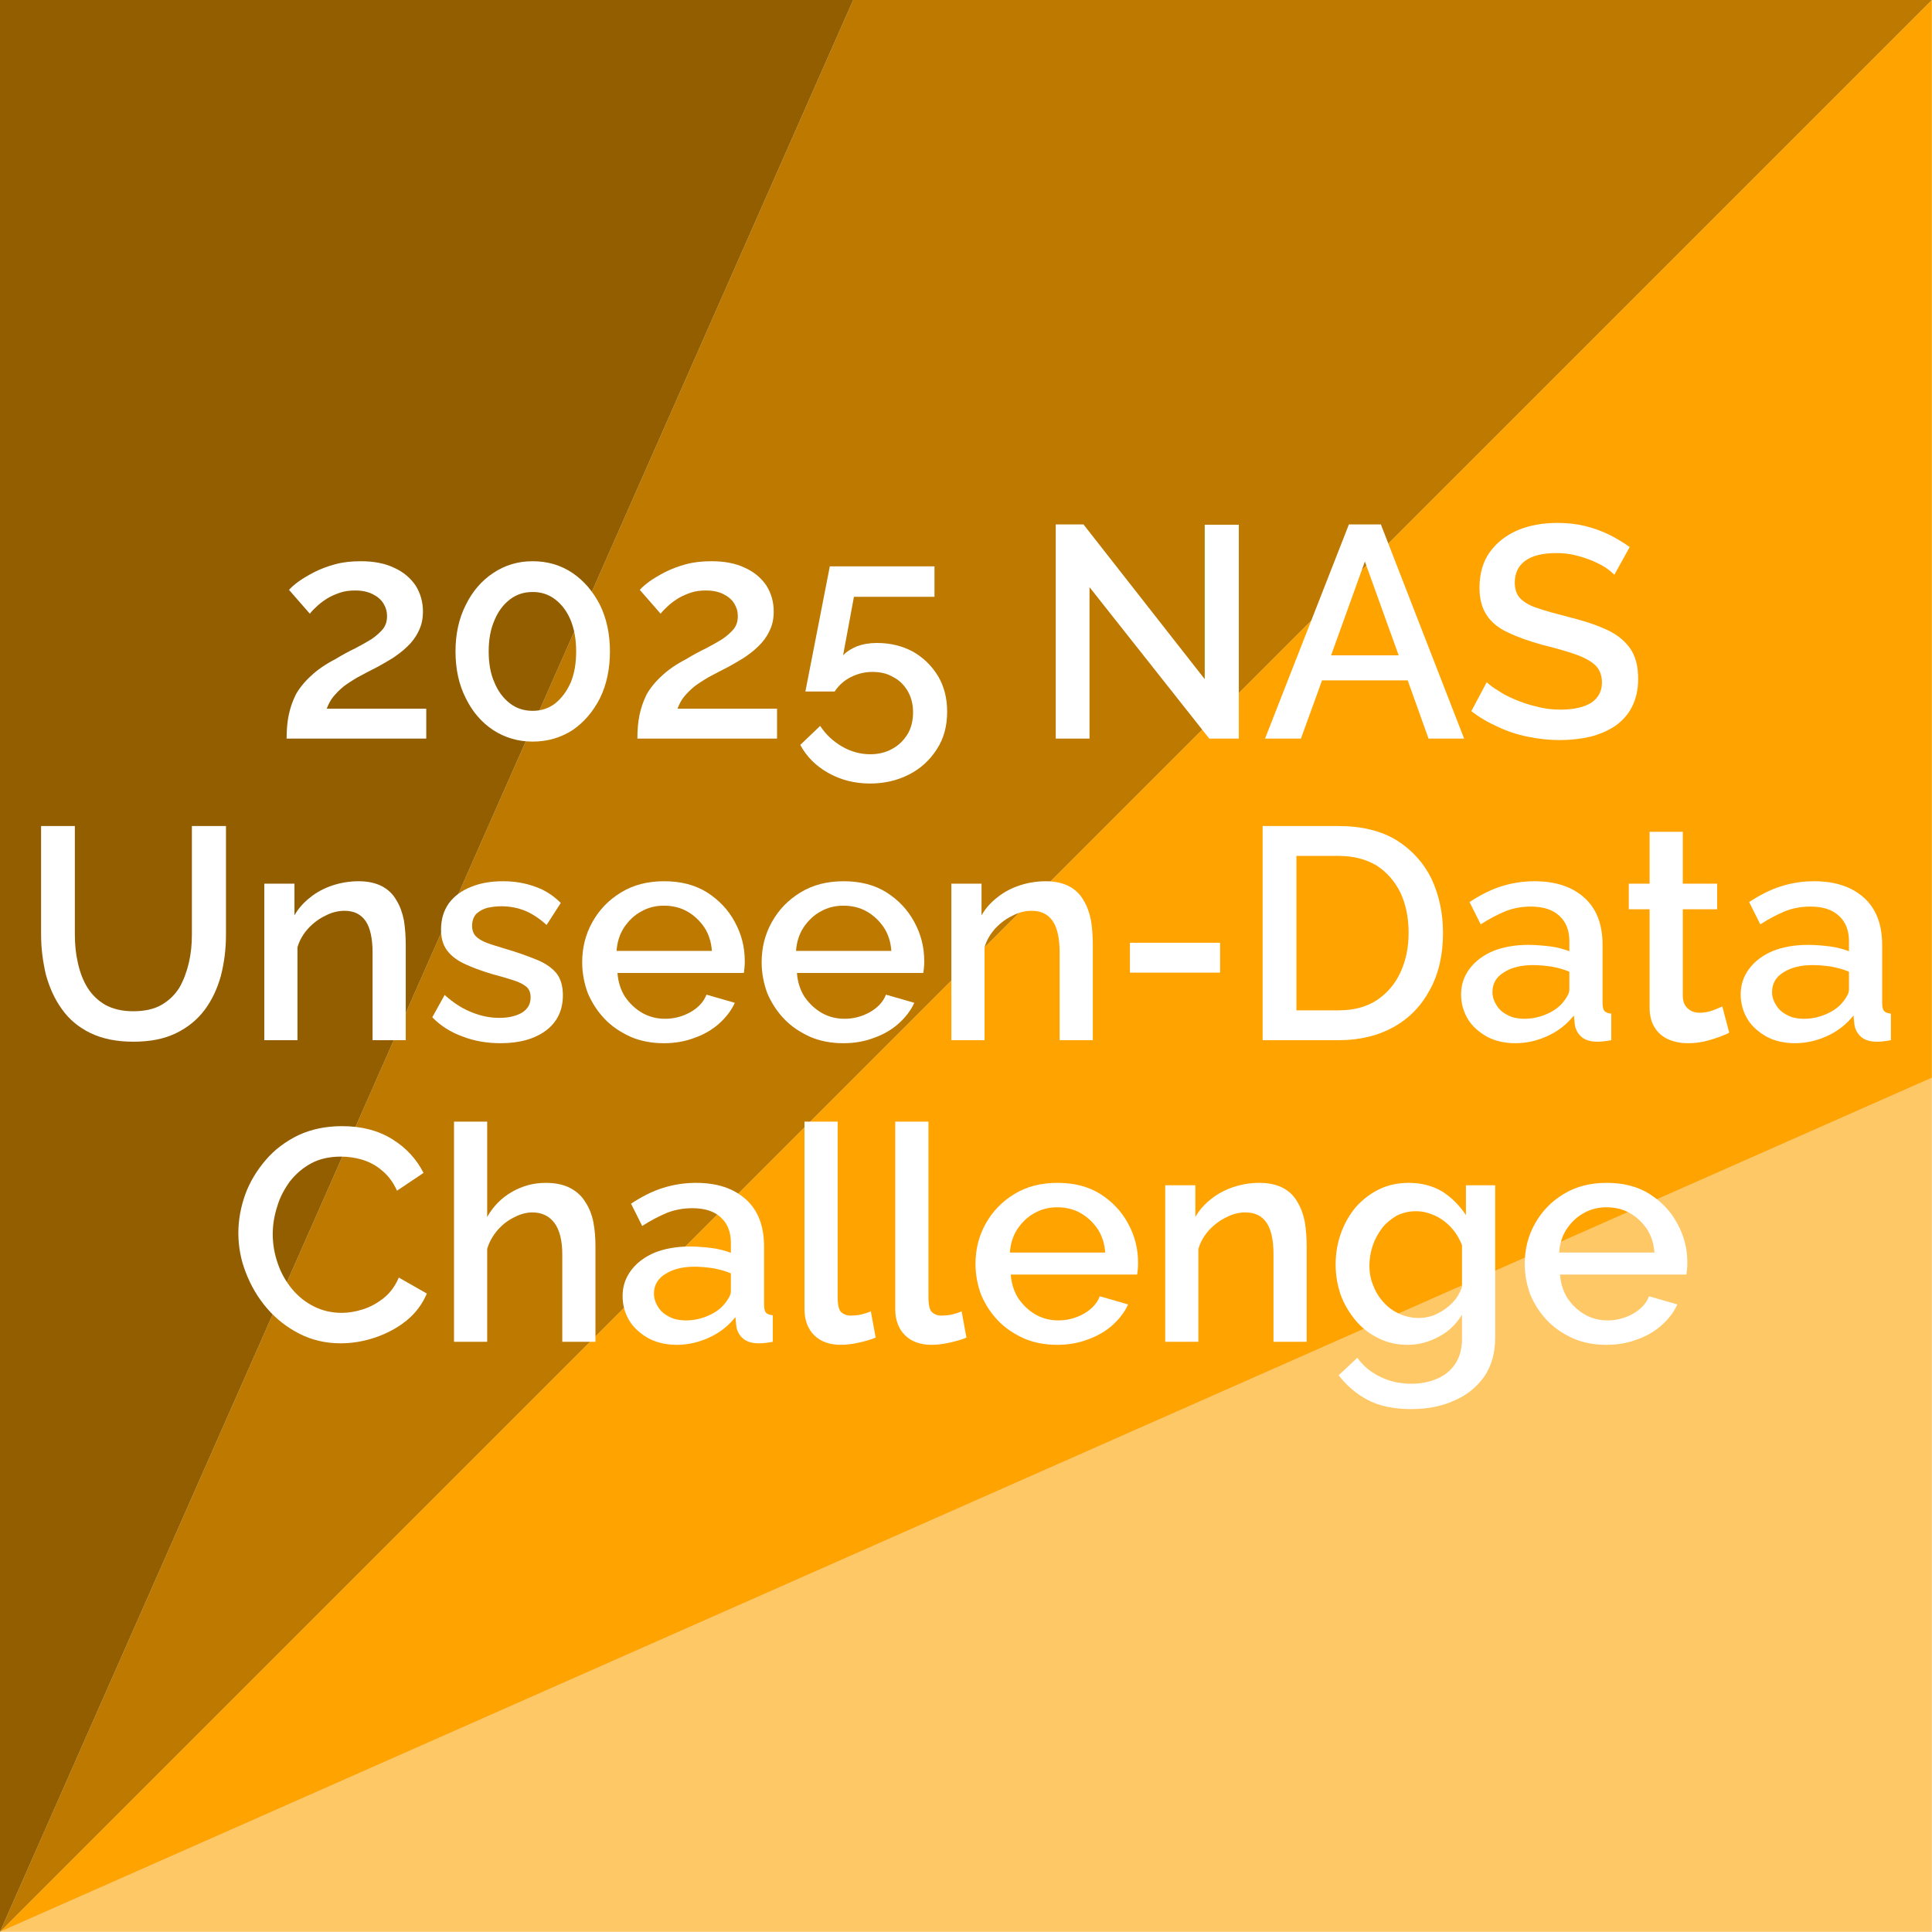
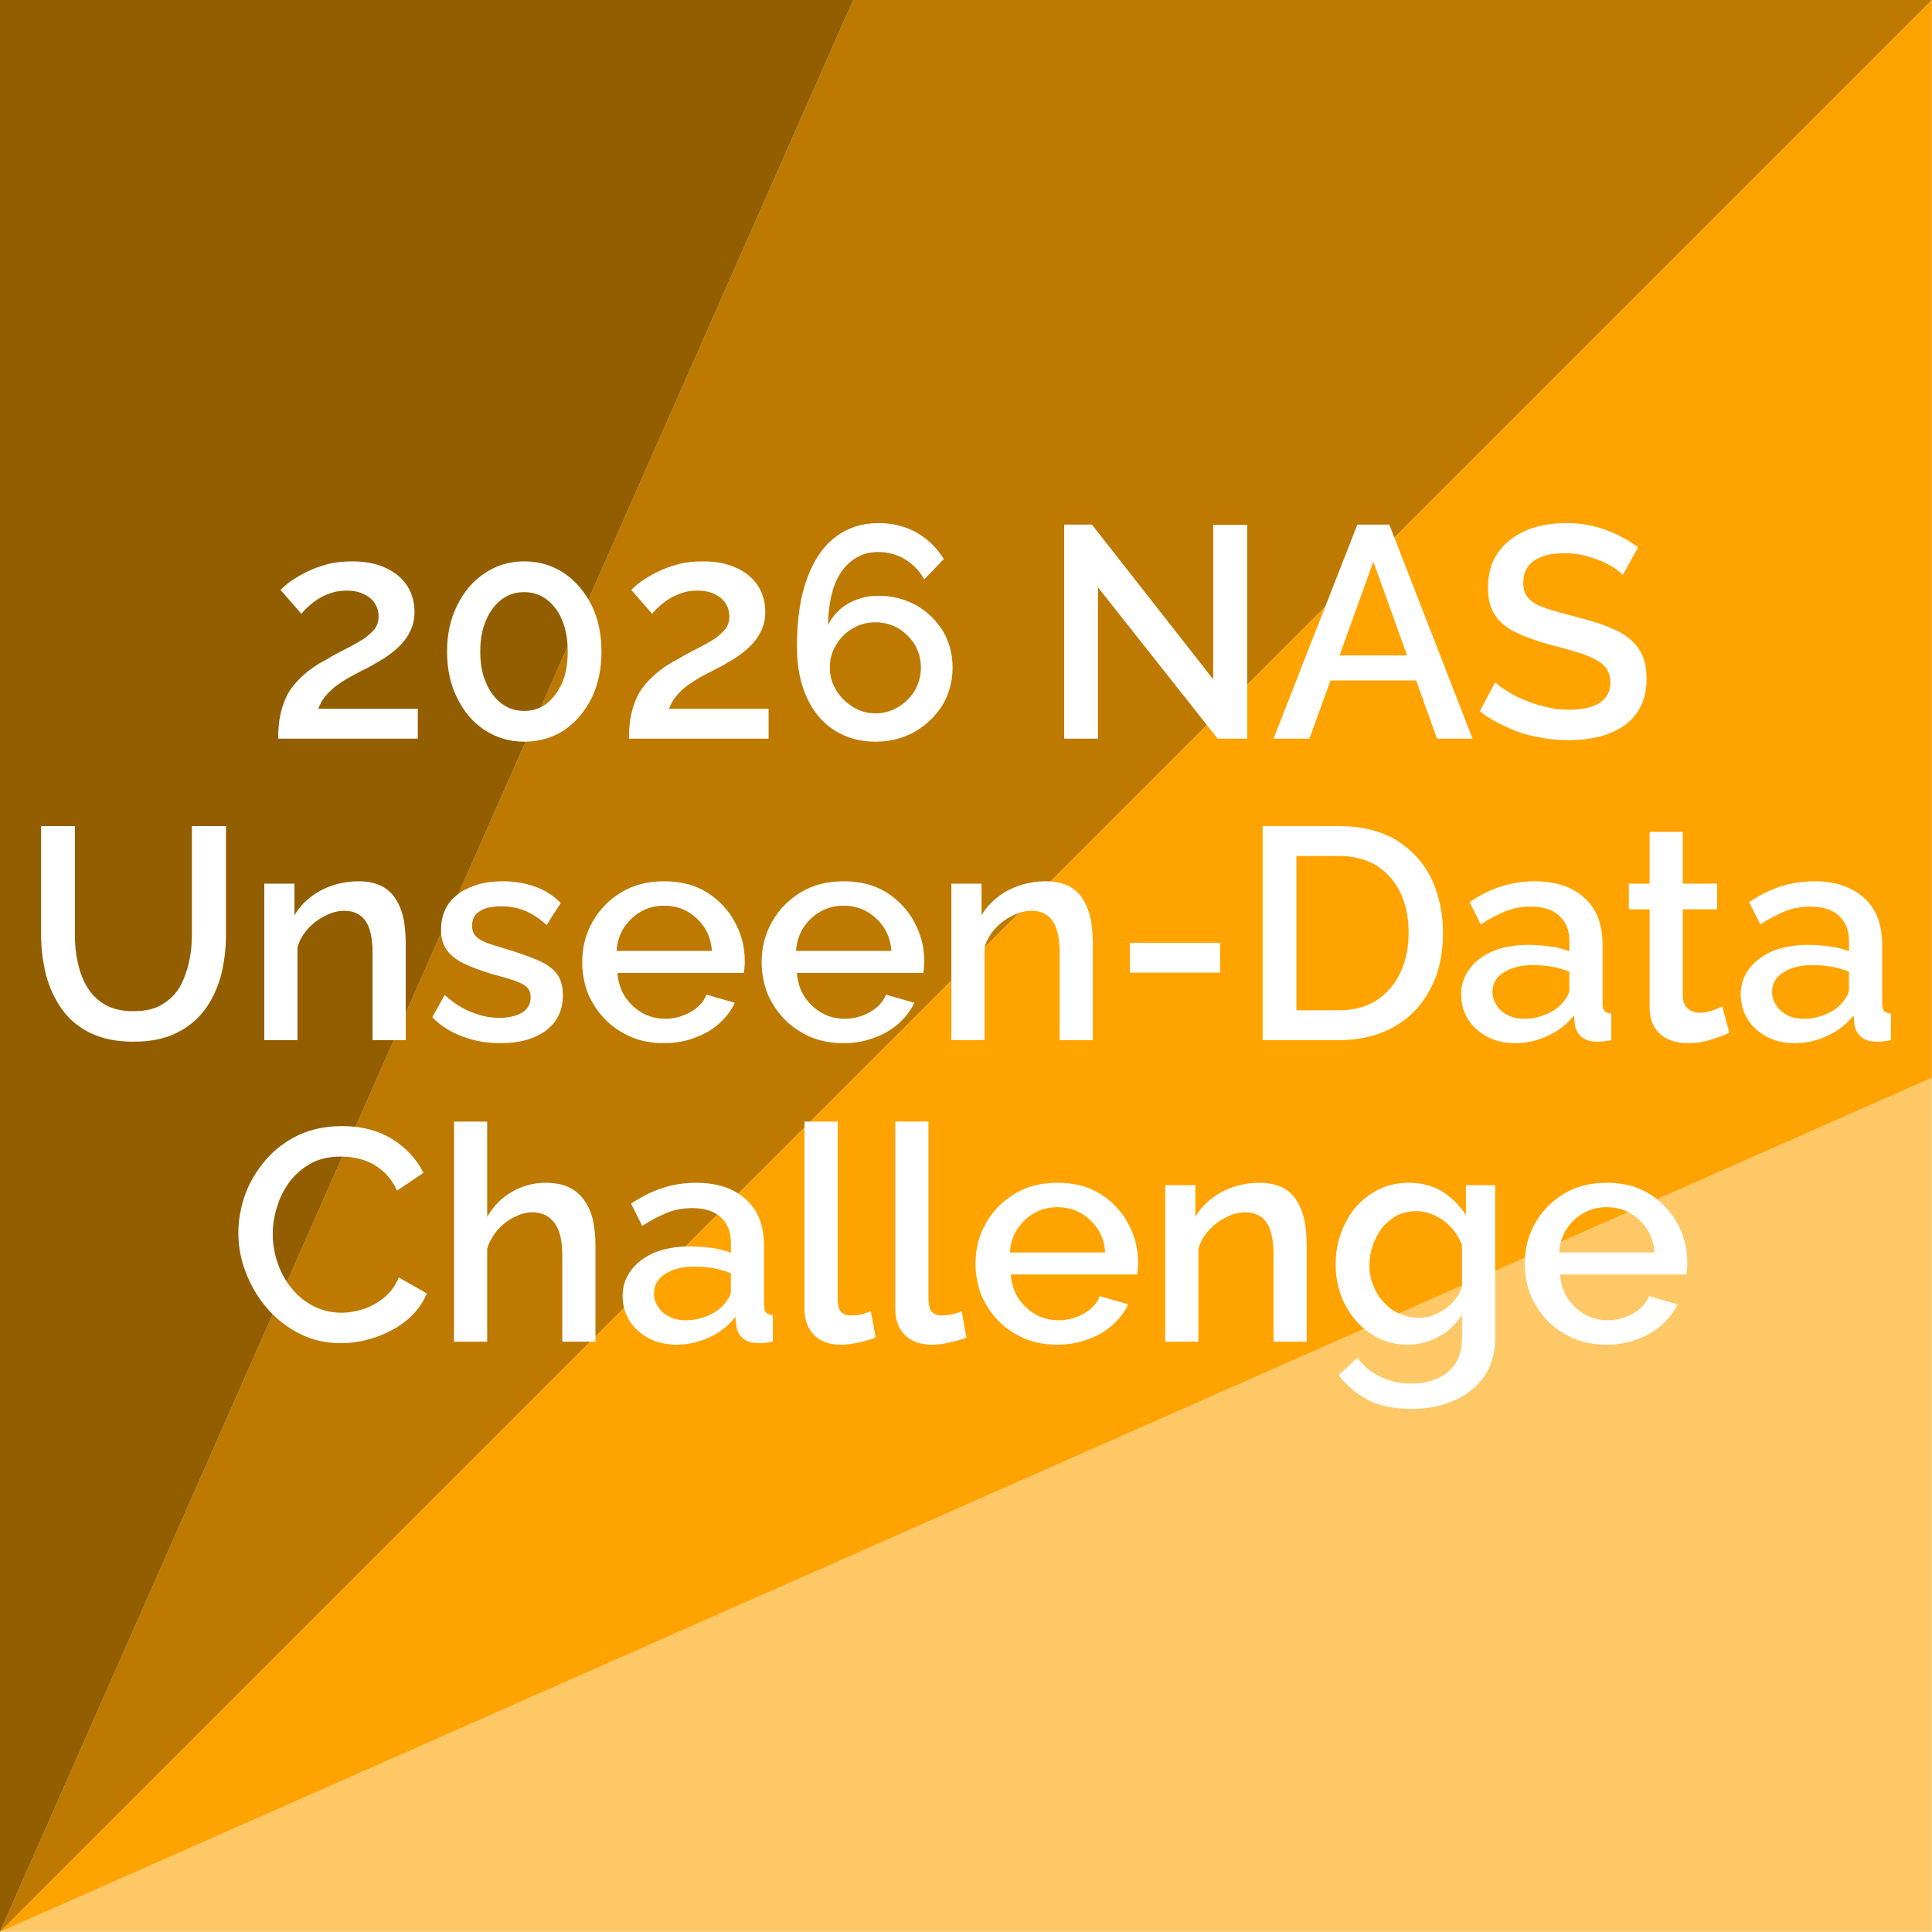
<svg xmlns="http://www.w3.org/2000/svg" width="100%" height="100%" viewBox="0 0 5906 5906" version="1.1" xml:space="preserve" style="fill-rule:evenodd;clip-rule:evenodd;stroke-linejoin:round;stroke-miterlimit:2;">
  <g id="Layer1" transform="matrix(7.86526,0,0,7.85154,-1247.22,-2457.45)">
    <g transform="matrix(37.5367,0,0,28.8789,-442.229,-9966.07)">
      <path d="M36.008,370.467L36.008,381.981L16.006,381.981L36.008,370.467Z" style="fill:rgb(255,200,103);" />
    </g>
    <g transform="matrix(2.08333,0,0,2.08333,125.239,269.365)">
      <path d="M16,381.97L376.401,222.36L376.401,20.94L16,381.97Z" style="fill:rgb(255,163,0);" />
    </g>
    <g transform="matrix(2.08333,0,0,2.08333,125.239,269.365)">
      <path d="M16,381.97L376.401,20.94L175.167,20.94L16,381.97Z" style="fill:rgb(189,121,0);" />
    </g>
    <g transform="matrix(2.08333,0,0,2.08333,125.239,269.365)">
      <path d="M16,381.97L175.167,20.94L16,20.94L16,381.97Z" style="fill:rgb(147,94,0);" />
    </g>
  </g>
-   <g transform="matrix(3.20147,0,0,3.20147,-3156.33,-1938.45)">
-     <g transform="matrix(288,0,0,288,1248.05,1310.72)">
+   <g transform="matrix(3.20148,0,0,3.20025,-781.712,821.307)">
+     <g transform="matrix(288,0,0,288,498.255,448.949)">
      <path d="M0.04,-0C0.04,-0.028 0.042,-0.054 0.047,-0.078C0.052,-0.102 0.06,-0.125 0.071,-0.147C0.083,-0.168 0.1,-0.189 0.121,-0.208C0.141,-0.227 0.168,-0.246 0.201,-0.263C0.224,-0.277 0.246,-0.289 0.267,-0.299C0.288,-0.31 0.306,-0.32 0.322,-0.33C0.338,-0.341 0.35,-0.352 0.36,-0.364C0.369,-0.376 0.373,-0.39 0.373,-0.406C0.373,-0.421 0.369,-0.435 0.361,-0.448C0.353,-0.461 0.341,-0.471 0.325,-0.479C0.309,-0.487 0.29,-0.491 0.267,-0.491C0.249,-0.491 0.233,-0.489 0.218,-0.484C0.203,-0.479 0.189,-0.473 0.177,-0.466C0.164,-0.458 0.153,-0.45 0.143,-0.441C0.133,-0.432 0.124,-0.423 0.117,-0.414L0.048,-0.493C0.055,-0.501 0.065,-0.51 0.08,-0.521C0.094,-0.531 0.111,-0.541 0.132,-0.552C0.152,-0.562 0.175,-0.571 0.201,-0.578C0.227,-0.585 0.255,-0.588 0.286,-0.588C0.329,-0.588 0.366,-0.581 0.397,-0.566C0.428,-0.552 0.451,-0.532 0.468,-0.507C0.484,-0.481 0.492,-0.453 0.492,-0.421C0.492,-0.396 0.487,-0.374 0.477,-0.355C0.468,-0.336 0.455,-0.319 0.44,-0.305C0.425,-0.29 0.408,-0.278 0.392,-0.267C0.375,-0.257 0.359,-0.247 0.344,-0.239C0.318,-0.226 0.296,-0.214 0.277,-0.204C0.258,-0.193 0.241,-0.182 0.228,-0.172C0.215,-0.161 0.204,-0.15 0.195,-0.139C0.186,-0.128 0.179,-0.115 0.173,-0.099L0.503,-0.099L0.503,-0L0.04,-0Z" style="fill:white;fill-rule:nonzero;" />
    </g>
-     <g transform="matrix(288,0,0,288,1406.16,1310.72)">
+     <g transform="matrix(288,0,0,288,656.367,448.949)">
      <path d="M0.563,-0.289C0.563,-0.231 0.552,-0.179 0.53,-0.134C0.507,-0.089 0.477,-0.054 0.439,-0.028C0.4,-0.003 0.356,0.01 0.307,0.01C0.258,0.01 0.215,-0.003 0.176,-0.028C0.137,-0.054 0.107,-0.089 0.085,-0.134C0.062,-0.179 0.051,-0.231 0.051,-0.289C0.051,-0.346 0.062,-0.398 0.085,-0.443C0.107,-0.488 0.137,-0.523 0.176,-0.549C0.215,-0.575 0.258,-0.588 0.307,-0.588C0.356,-0.588 0.4,-0.575 0.439,-0.549C0.477,-0.523 0.507,-0.488 0.53,-0.443C0.552,-0.398 0.563,-0.346 0.563,-0.289ZM0.451,-0.289C0.451,-0.328 0.445,-0.362 0.433,-0.392C0.421,-0.421 0.404,-0.444 0.382,-0.461C0.36,-0.478 0.335,-0.486 0.307,-0.486C0.278,-0.486 0.253,-0.478 0.231,-0.461C0.209,-0.444 0.192,-0.421 0.18,-0.392C0.167,-0.362 0.161,-0.328 0.161,-0.289C0.161,-0.249 0.167,-0.215 0.18,-0.186C0.192,-0.157 0.209,-0.134 0.231,-0.117C0.253,-0.1 0.278,-0.092 0.307,-0.092C0.335,-0.092 0.36,-0.1 0.382,-0.117C0.403,-0.134 0.42,-0.157 0.433,-0.186C0.445,-0.215 0.451,-0.249 0.451,-0.289Z" style="fill:white;fill-rule:nonzero;" />
    </g>
-     <g transform="matrix(288,0,0,288,1582.99,1310.72)">
+     <g transform="matrix(288,0,0,288,833.199,448.949)">
      <path d="M0.04,-0C0.04,-0.028 0.042,-0.054 0.047,-0.078C0.052,-0.102 0.06,-0.125 0.071,-0.147C0.083,-0.168 0.1,-0.189 0.121,-0.208C0.141,-0.227 0.168,-0.246 0.201,-0.263C0.224,-0.277 0.246,-0.289 0.267,-0.299C0.288,-0.31 0.306,-0.32 0.322,-0.33C0.338,-0.341 0.35,-0.352 0.36,-0.364C0.369,-0.376 0.373,-0.39 0.373,-0.406C0.373,-0.421 0.369,-0.435 0.361,-0.448C0.353,-0.461 0.341,-0.471 0.325,-0.479C0.309,-0.487 0.29,-0.491 0.267,-0.491C0.249,-0.491 0.233,-0.489 0.218,-0.484C0.203,-0.479 0.189,-0.473 0.177,-0.466C0.164,-0.458 0.153,-0.45 0.143,-0.441C0.133,-0.432 0.124,-0.423 0.117,-0.414L0.048,-0.493C0.055,-0.501 0.065,-0.51 0.08,-0.521C0.094,-0.531 0.111,-0.541 0.132,-0.552C0.152,-0.562 0.175,-0.571 0.201,-0.578C0.227,-0.585 0.255,-0.588 0.286,-0.588C0.329,-0.588 0.366,-0.581 0.397,-0.566C0.428,-0.552 0.451,-0.532 0.468,-0.507C0.484,-0.481 0.492,-0.453 0.492,-0.421C0.492,-0.396 0.487,-0.374 0.477,-0.355C0.468,-0.336 0.455,-0.319 0.44,-0.305C0.425,-0.29 0.408,-0.278 0.392,-0.267C0.375,-0.257 0.359,-0.247 0.344,-0.239C0.318,-0.226 0.296,-0.214 0.277,-0.204C0.258,-0.193 0.241,-0.182 0.228,-0.172C0.215,-0.161 0.204,-0.15 0.195,-0.139C0.186,-0.128 0.179,-0.115 0.173,-0.099L0.503,-0.099L0.503,-0L0.04,-0Z" style="fill:white;fill-rule:nonzero;" />
    </g>
-     <g transform="matrix(288,0,0,288,1741.1,1310.72)">
-       <path d="M0.262,0.149C0.211,0.149 0.165,0.137 0.124,0.114C0.083,0.091 0.052,0.06 0.031,0.021L0.097,-0.042C0.116,-0.013 0.14,0.009 0.169,0.026C0.198,0.043 0.23,0.052 0.263,0.052C0.29,0.052 0.315,0.046 0.336,0.034C0.357,0.023 0.374,0.006 0.387,-0.015C0.399,-0.035 0.405,-0.06 0.405,-0.087C0.405,-0.114 0.399,-0.137 0.387,-0.158C0.375,-0.178 0.359,-0.194 0.339,-0.204C0.319,-0.216 0.296,-0.221 0.27,-0.221C0.245,-0.221 0.221,-0.215 0.199,-0.204C0.177,-0.193 0.159,-0.177 0.145,-0.156L0.048,-0.156L0.129,-0.571L0.476,-0.571L0.476,-0.47L0.209,-0.47L0.173,-0.276C0.184,-0.288 0.2,-0.298 0.219,-0.306C0.238,-0.313 0.26,-0.317 0.285,-0.317C0.33,-0.317 0.37,-0.307 0.405,-0.288C0.44,-0.268 0.467,-0.241 0.488,-0.207C0.508,-0.173 0.518,-0.134 0.518,-0.089C0.518,-0.042 0.507,-0 0.484,0.035C0.461,0.071 0.431,0.099 0.392,0.119C0.353,0.139 0.31,0.149 0.262,0.149Z" style="fill:white;fill-rule:nonzero;" />
+     <g transform="matrix(288,0,0,288,991.311,448.949)">
+       <path d="M0.564,-0.236C0.564,-0.281 0.553,-0.321 0.532,-0.357C0.51,-0.392 0.481,-0.421 0.444,-0.442C0.406,-0.463 0.365,-0.474 0.318,-0.474C0.293,-0.474 0.27,-0.47 0.248,-0.462C0.226,-0.454 0.207,-0.443 0.191,-0.429C0.174,-0.414 0.161,-0.397 0.151,-0.377C0.152,-0.428 0.159,-0.472 0.172,-0.508C0.186,-0.544 0.205,-0.572 0.231,-0.591C0.256,-0.61 0.284,-0.619 0.317,-0.619C0.35,-0.619 0.38,-0.611 0.406,-0.595C0.434,-0.578 0.455,-0.556 0.47,-0.528L0.535,-0.596C0.512,-0.633 0.481,-0.663 0.444,-0.684C0.406,-0.705 0.364,-0.715 0.319,-0.715C0.264,-0.715 0.217,-0.7 0.176,-0.669C0.135,-0.638 0.104,-0.593 0.082,-0.532C0.059,-0.471 0.048,-0.396 0.048,-0.305C0.048,-0.24 0.059,-0.183 0.081,-0.136C0.102,-0.089 0.133,-0.053 0.172,-0.028C0.211,-0.003 0.256,0.01 0.308,0.01C0.356,0.01 0.4,-0.001 0.439,-0.023C0.477,-0.045 0.508,-0.075 0.531,-0.112C0.553,-0.149 0.564,-0.191 0.564,-0.236ZM0.308,-0.084C0.281,-0.084 0.257,-0.091 0.234,-0.105C0.211,-0.119 0.192,-0.138 0.178,-0.161C0.164,-0.184 0.157,-0.209 0.157,-0.236C0.157,-0.263 0.164,-0.288 0.178,-0.311C0.191,-0.334 0.21,-0.352 0.233,-0.366C0.256,-0.379 0.281,-0.386 0.308,-0.386C0.336,-0.386 0.361,-0.379 0.384,-0.366C0.407,-0.352 0.425,-0.334 0.439,-0.311C0.452,-0.288 0.459,-0.263 0.459,-0.236C0.459,-0.209 0.452,-0.183 0.439,-0.16C0.425,-0.137 0.406,-0.118 0.384,-0.105C0.361,-0.091 0.335,-0.084 0.308,-0.084Z" style="fill:white;fill-rule:nonzero;" />
    </g>
-     <g transform="matrix(288,0,0,288,1970.93,1310.72)">
+     <g transform="matrix(288,0,0,288,1237.26,448.949)">
      <path d="M0.192,-0.502L0.192,-0L0.08,-0L0.08,-0.71L0.172,-0.71L0.574,-0.197L0.574,-0.709L0.687,-0.709L0.687,-0L0.589,-0L0.192,-0.502Z" style="fill:white;fill-rule:nonzero;" />
    </g>
-     <g transform="matrix(288,0,0,288,2191.82,1310.72)">
+     <g transform="matrix(288,0,0,288,1458.16,448.949)">
      <path d="M0.285,-0.71L0.391,-0.71L0.667,-0L0.549,-0L0.48,-0.193L0.196,-0.193L0.126,-0L0.007,-0L0.285,-0.71ZM0.45,-0.276L0.338,-0.587L0.226,-0.276L0.45,-0.276Z" style="fill:white;fill-rule:nonzero;" />
    </g>
-     <g transform="matrix(288,0,0,288,2383.34,1310.72)">
+     <g transform="matrix(288,0,0,288,1649.68,448.949)">
      <path d="M0.5,-0.543C0.493,-0.55 0.484,-0.558 0.471,-0.567C0.458,-0.575 0.443,-0.583 0.426,-0.59C0.409,-0.597 0.39,-0.603 0.37,-0.608C0.35,-0.613 0.329,-0.615 0.308,-0.615C0.261,-0.615 0.227,-0.606 0.204,-0.589C0.181,-0.572 0.17,-0.548 0.17,-0.517C0.17,-0.495 0.176,-0.477 0.189,-0.464C0.202,-0.451 0.221,-0.44 0.247,-0.432C0.273,-0.423 0.306,-0.414 0.345,-0.404C0.393,-0.392 0.435,-0.379 0.47,-0.363C0.505,-0.348 0.532,-0.327 0.551,-0.301C0.57,-0.275 0.579,-0.241 0.579,-0.198C0.579,-0.162 0.572,-0.132 0.559,-0.106C0.546,-0.08 0.527,-0.059 0.503,-0.042C0.479,-0.026 0.451,-0.014 0.42,-0.006C0.389,0.001 0.355,0.005 0.319,0.005C0.284,0.005 0.249,0.001 0.214,-0.006C0.179,-0.013 0.145,-0.024 0.114,-0.039C0.082,-0.053 0.053,-0.07 0.026,-0.091L0.077,-0.187C0.086,-0.178 0.098,-0.169 0.115,-0.159C0.131,-0.148 0.15,-0.138 0.172,-0.129C0.193,-0.12 0.217,-0.112 0.243,-0.106C0.268,-0.099 0.294,-0.096 0.321,-0.096C0.366,-0.096 0.4,-0.104 0.424,-0.119C0.447,-0.135 0.459,-0.157 0.459,-0.186C0.459,-0.21 0.451,-0.23 0.436,-0.244C0.421,-0.258 0.398,-0.27 0.369,-0.28C0.34,-0.29 0.305,-0.3 0.264,-0.31C0.217,-0.323 0.178,-0.337 0.147,-0.352C0.116,-0.366 0.092,-0.386 0.077,-0.409C0.061,-0.433 0.053,-0.463 0.053,-0.5C0.053,-0.546 0.064,-0.586 0.087,-0.618C0.11,-0.65 0.141,-0.674 0.18,-0.691C0.219,-0.707 0.262,-0.715 0.311,-0.715C0.343,-0.715 0.373,-0.712 0.402,-0.705C0.431,-0.698 0.458,-0.688 0.483,-0.676C0.507,-0.664 0.53,-0.65 0.551,-0.635L0.5,-0.543Z" style="fill:white;fill-rule:nonzero;" />
    </g>
-     <g transform="matrix(288,0,0,288,1004.97,1598.72)">
+     <g transform="matrix(288,0,0,288,263.247,736.949)">
      <path d="M0.376,0.005C0.319,0.005 0.272,-0.005 0.233,-0.024C0.194,-0.043 0.162,-0.07 0.139,-0.103C0.115,-0.136 0.098,-0.174 0.086,-0.217C0.076,-0.26 0.07,-0.304 0.07,-0.35L0.07,-0.71L0.182,-0.71L0.182,-0.35C0.182,-0.317 0.185,-0.286 0.192,-0.256C0.199,-0.225 0.209,-0.198 0.224,-0.174C0.239,-0.15 0.259,-0.131 0.283,-0.117C0.309,-0.103 0.339,-0.096 0.376,-0.096C0.413,-0.096 0.445,-0.103 0.469,-0.117C0.495,-0.132 0.514,-0.151 0.529,-0.175C0.543,-0.2 0.553,-0.227 0.56,-0.257C0.567,-0.287 0.57,-0.318 0.57,-0.35L0.57,-0.71L0.683,-0.71L0.683,-0.35C0.683,-0.301 0.677,-0.256 0.666,-0.213C0.654,-0.17 0.636,-0.132 0.612,-0.1C0.587,-0.067 0.556,-0.042 0.517,-0.023C0.478,-0.004 0.431,0.005 0.376,0.005Z" style="fill:white;fill-rule:nonzero;" />
    </g>
-     <g transform="matrix(288,0,0,288,1219.25,1598.72)">
+     <g transform="matrix(288,0,0,288,477.519,736.949)">
      <path d="M0.535,-0L0.425,-0L0.425,-0.29C0.425,-0.338 0.417,-0.373 0.402,-0.395C0.386,-0.418 0.363,-0.429 0.332,-0.429C0.311,-0.429 0.29,-0.424 0.269,-0.413C0.248,-0.403 0.229,-0.389 0.212,-0.371C0.195,-0.352 0.183,-0.332 0.176,-0.308L0.176,-0L0.066,-0L0.066,-0.519L0.166,-0.519L0.166,-0.414C0.179,-0.437 0.197,-0.457 0.219,-0.474C0.24,-0.491 0.265,-0.504 0.292,-0.513C0.319,-0.522 0.348,-0.527 0.379,-0.527C0.41,-0.527 0.436,-0.521 0.457,-0.51C0.477,-0.499 0.493,-0.484 0.504,-0.464C0.516,-0.445 0.524,-0.422 0.529,-0.397C0.533,-0.371 0.535,-0.344 0.535,-0.316L0.535,-0Z" style="fill:white;fill-rule:nonzero;" />
    </g>
-     <g transform="matrix(288,0,0,288,1391.18,1598.72)">
+     <g transform="matrix(288,0,0,288,649.455,736.949)">
      <path d="M0.252,0.01C0.208,0.01 0.166,0.003 0.127,-0.012C0.088,-0.026 0.054,-0.047 0.026,-0.076L0.067,-0.15C0.097,-0.123 0.127,-0.104 0.158,-0.092C0.188,-0.08 0.218,-0.074 0.248,-0.074C0.279,-0.074 0.304,-0.08 0.323,-0.091C0.342,-0.103 0.352,-0.119 0.352,-0.142C0.352,-0.158 0.347,-0.17 0.337,-0.178C0.327,-0.186 0.313,-0.193 0.294,-0.199C0.275,-0.205 0.252,-0.212 0.225,-0.219C0.188,-0.23 0.156,-0.242 0.131,-0.254C0.106,-0.266 0.087,-0.281 0.074,-0.299C0.061,-0.317 0.055,-0.34 0.055,-0.367C0.055,-0.401 0.064,-0.43 0.081,-0.454C0.098,-0.477 0.123,-0.496 0.154,-0.508C0.185,-0.521 0.22,-0.527 0.261,-0.527C0.299,-0.527 0.334,-0.521 0.367,-0.509C0.399,-0.498 0.427,-0.48 0.452,-0.455L0.405,-0.382C0.382,-0.403 0.358,-0.419 0.334,-0.429C0.309,-0.439 0.283,-0.444 0.255,-0.444C0.239,-0.444 0.224,-0.442 0.209,-0.439C0.194,-0.435 0.182,-0.428 0.172,-0.419C0.163,-0.409 0.158,-0.396 0.158,-0.379C0.158,-0.365 0.162,-0.354 0.17,-0.345C0.178,-0.337 0.19,-0.329 0.206,-0.323C0.222,-0.317 0.242,-0.311 0.265,-0.304C0.306,-0.292 0.34,-0.28 0.369,-0.268C0.398,-0.257 0.42,-0.242 0.436,-0.224C0.451,-0.206 0.459,-0.181 0.459,-0.149C0.459,-0.099 0.44,-0.06 0.403,-0.032C0.365,-0.004 0.315,0.01 0.252,0.01Z" style="fill:white;fill-rule:nonzero;" />
    </g>
-     <g transform="matrix(288,0,0,288,1532.59,1598.72)">
+     <g transform="matrix(288,0,0,288,790.863,736.949)">
      <path d="M0.303,0.01C0.262,0.01 0.226,0.003 0.193,-0.011C0.16,-0.026 0.131,-0.045 0.107,-0.07C0.083,-0.095 0.065,-0.123 0.051,-0.155C0.039,-0.187 0.032,-0.222 0.032,-0.258C0.032,-0.307 0.043,-0.351 0.066,-0.392C0.089,-0.433 0.12,-0.465 0.161,-0.49C0.202,-0.515 0.249,-0.527 0.304,-0.527C0.359,-0.527 0.406,-0.515 0.446,-0.49C0.485,-0.465 0.516,-0.433 0.538,-0.392C0.56,-0.352 0.571,-0.309 0.571,-0.263C0.571,-0.255 0.571,-0.247 0.57,-0.24C0.569,-0.233 0.569,-0.228 0.568,-0.223L0.149,-0.223C0.151,-0.193 0.16,-0.166 0.174,-0.144C0.19,-0.121 0.209,-0.103 0.232,-0.09C0.255,-0.077 0.28,-0.071 0.307,-0.071C0.336,-0.071 0.364,-0.078 0.391,-0.093C0.417,-0.108 0.435,-0.127 0.444,-0.151L0.538,-0.124C0.527,-0.099 0.509,-0.076 0.487,-0.056C0.464,-0.035 0.436,-0.019 0.405,-0.008C0.374,0.004 0.34,0.01 0.303,0.01ZM0.146,-0.296L0.462,-0.296C0.46,-0.325 0.452,-0.351 0.437,-0.374C0.422,-0.396 0.403,-0.414 0.38,-0.427C0.357,-0.44 0.331,-0.446 0.303,-0.446C0.276,-0.446 0.251,-0.44 0.228,-0.427C0.204,-0.414 0.186,-0.396 0.171,-0.374C0.156,-0.351 0.148,-0.325 0.146,-0.296Z" style="fill:white;fill-rule:nonzero;" />
    </g>
-     <g transform="matrix(288,0,0,288,1703.95,1598.72)">
+     <g transform="matrix(288,0,0,288,962.223,736.949)">
      <path d="M0.303,0.01C0.262,0.01 0.226,0.003 0.193,-0.011C0.16,-0.026 0.131,-0.045 0.107,-0.07C0.083,-0.095 0.065,-0.123 0.051,-0.155C0.039,-0.187 0.032,-0.222 0.032,-0.258C0.032,-0.307 0.043,-0.351 0.066,-0.392C0.089,-0.433 0.12,-0.465 0.161,-0.49C0.202,-0.515 0.249,-0.527 0.304,-0.527C0.359,-0.527 0.406,-0.515 0.446,-0.49C0.485,-0.465 0.516,-0.433 0.538,-0.392C0.56,-0.352 0.571,-0.309 0.571,-0.263C0.571,-0.255 0.571,-0.247 0.57,-0.24C0.569,-0.233 0.569,-0.228 0.568,-0.223L0.149,-0.223C0.151,-0.193 0.16,-0.166 0.174,-0.144C0.19,-0.121 0.209,-0.103 0.232,-0.09C0.255,-0.077 0.28,-0.071 0.307,-0.071C0.336,-0.071 0.364,-0.078 0.391,-0.093C0.417,-0.108 0.435,-0.127 0.444,-0.151L0.538,-0.124C0.527,-0.099 0.509,-0.076 0.487,-0.056C0.464,-0.035 0.436,-0.019 0.405,-0.008C0.374,0.004 0.34,0.01 0.303,0.01ZM0.146,-0.296L0.462,-0.296C0.46,-0.325 0.452,-0.351 0.437,-0.374C0.422,-0.396 0.403,-0.414 0.38,-0.427C0.357,-0.44 0.331,-0.446 0.303,-0.446C0.276,-0.446 0.251,-0.44 0.228,-0.427C0.204,-0.414 0.186,-0.396 0.171,-0.374C0.156,-0.351 0.148,-0.325 0.146,-0.296Z" style="fill:white;fill-rule:nonzero;" />
    </g>
-     <g transform="matrix(288,0,0,288,1875.31,1598.72)">
+     <g transform="matrix(288,0,0,288,1133.58,736.949)">
      <path d="M0.535,-0L0.425,-0L0.425,-0.29C0.425,-0.338 0.417,-0.373 0.402,-0.395C0.386,-0.418 0.363,-0.429 0.332,-0.429C0.311,-0.429 0.29,-0.424 0.269,-0.413C0.248,-0.403 0.229,-0.389 0.212,-0.371C0.195,-0.352 0.183,-0.332 0.176,-0.308L0.176,-0L0.066,-0L0.066,-0.519L0.166,-0.519L0.166,-0.414C0.179,-0.437 0.197,-0.457 0.219,-0.474C0.24,-0.491 0.265,-0.504 0.292,-0.513C0.319,-0.522 0.348,-0.527 0.379,-0.527C0.41,-0.527 0.436,-0.521 0.457,-0.51C0.477,-0.499 0.493,-0.484 0.504,-0.464C0.516,-0.445 0.524,-0.422 0.529,-0.397C0.533,-0.371 0.535,-0.344 0.535,-0.316L0.535,-0Z" style="fill:white;fill-rule:nonzero;" />
    </g>
-     <g transform="matrix(288,0,0,288,2047.25,1598.72)">
-       <rect x="0.061" y="-0.323" width="0.299" height="0.099" style="fill:white;" />
+     <g transform="matrix(288,0,0,288,1305.52,736.949)">
+       <rect x="0.061" y="-0.323" width="0.299" height="0.099" style="fill:white;fill-rule:nonzero;" />
    </g>
-     <g transform="matrix(288,0,0,288,2168.49,1598.72)">
+     <g transform="matrix(288,0,0,288,1426.77,736.949)">
      <path d="M0.08,-0L0.08,-0.71L0.332,-0.71C0.409,-0.71 0.473,-0.694 0.524,-0.663C0.575,-0.631 0.614,-0.588 0.64,-0.535C0.665,-0.481 0.678,-0.421 0.678,-0.356C0.678,-0.284 0.664,-0.221 0.635,-0.168C0.607,-0.115 0.567,-0.073 0.515,-0.044C0.463,-0.015 0.402,-0 0.332,-0L0.08,-0ZM0.564,-0.356C0.564,-0.406 0.555,-0.45 0.537,-0.489C0.518,-0.527 0.492,-0.557 0.458,-0.579C0.423,-0.6 0.381,-0.611 0.332,-0.611L0.192,-0.611L0.192,-0.099L0.332,-0.099C0.382,-0.099 0.424,-0.11 0.459,-0.133C0.493,-0.156 0.519,-0.186 0.537,-0.225C0.555,-0.264 0.564,-0.307 0.564,-0.356Z" style="fill:white;fill-rule:nonzero;" />
    </g>
-     <g transform="matrix(288,0,0,288,2372.97,1598.72)">
+     <g transform="matrix(288,0,0,288,1631.25,736.949)">
      <path d="M0.028,-0.152C0.028,-0.185 0.038,-0.213 0.057,-0.238C0.076,-0.263 0.102,-0.282 0.135,-0.296C0.168,-0.309 0.207,-0.316 0.251,-0.316C0.274,-0.316 0.298,-0.314 0.323,-0.311C0.347,-0.308 0.368,-0.302 0.387,-0.295L0.387,-0.328C0.387,-0.364 0.376,-0.392 0.354,-0.412C0.332,-0.433 0.3,-0.443 0.259,-0.443C0.23,-0.443 0.202,-0.438 0.176,-0.428C0.15,-0.417 0.122,-0.403 0.093,-0.384L0.056,-0.458C0.091,-0.481 0.126,-0.499 0.161,-0.51C0.196,-0.521 0.232,-0.527 0.271,-0.527C0.341,-0.527 0.396,-0.509 0.437,-0.472C0.477,-0.436 0.497,-0.384 0.497,-0.316L0.497,-0.124C0.497,-0.111 0.499,-0.102 0.503,-0.097C0.508,-0.092 0.515,-0.089 0.526,-0.088L0.526,-0C0.516,0.002 0.507,0.003 0.499,0.004C0.491,0.005 0.484,0.005 0.479,0.005C0.456,0.005 0.438,-0.001 0.426,-0.012C0.414,-0.023 0.407,-0.037 0.405,-0.052L0.402,-0.082C0.379,-0.053 0.35,-0.03 0.315,-0.014C0.28,0.002 0.244,0.01 0.208,0.01C0.173,0.01 0.142,0.003 0.115,-0.011C0.088,-0.026 0.066,-0.045 0.051,-0.069C0.036,-0.094 0.028,-0.121 0.028,-0.152ZM0.361,-0.12C0.369,-0.129 0.375,-0.137 0.38,-0.146C0.385,-0.154 0.387,-0.162 0.387,-0.168L0.387,-0.227C0.368,-0.235 0.349,-0.24 0.328,-0.244C0.307,-0.247 0.287,-0.249 0.267,-0.249C0.227,-0.249 0.195,-0.241 0.17,-0.225C0.145,-0.21 0.132,-0.188 0.132,-0.16C0.132,-0.145 0.136,-0.131 0.145,-0.117C0.153,-0.103 0.165,-0.092 0.181,-0.084C0.196,-0.075 0.216,-0.071 0.239,-0.071C0.263,-0.071 0.286,-0.076 0.308,-0.085C0.33,-0.094 0.348,-0.106 0.361,-0.12Z" style="fill:white;fill-rule:nonzero;" />
    </g>
-     <g transform="matrix(288,0,0,288,2534.25,1598.72)">
+     <g transform="matrix(288,0,0,288,1792.53,736.949)">
      <path d="M0.357,-0.025C0.348,-0.02 0.336,-0.015 0.322,-0.01C0.308,-0.005 0.292,-0 0.275,0.004C0.257,0.008 0.239,0.01 0.22,0.01C0.197,0.01 0.176,0.006 0.157,-0.002C0.138,-0.01 0.122,-0.023 0.111,-0.04C0.099,-0.058 0.093,-0.081 0.093,-0.108L0.093,-0.434L0.024,-0.434L0.024,-0.519L0.093,-0.519L0.093,-0.691L0.203,-0.691L0.203,-0.519L0.317,-0.519L0.317,-0.434L0.203,-0.434L0.203,-0.144C0.204,-0.126 0.21,-0.113 0.221,-0.104C0.231,-0.095 0.244,-0.091 0.259,-0.091C0.274,-0.091 0.289,-0.094 0.303,-0.099C0.317,-0.104 0.327,-0.109 0.334,-0.112L0.357,-0.025Z" style="fill:white;fill-rule:nonzero;" />
    </g>
-     <g transform="matrix(288,0,0,288,2639.95,1598.72)">
+     <g transform="matrix(288,0,0,288,1898.22,736.949)">
      <path d="M0.028,-0.152C0.028,-0.185 0.038,-0.213 0.057,-0.238C0.076,-0.263 0.102,-0.282 0.135,-0.296C0.168,-0.309 0.207,-0.316 0.251,-0.316C0.274,-0.316 0.298,-0.314 0.323,-0.311C0.347,-0.308 0.368,-0.302 0.387,-0.295L0.387,-0.328C0.387,-0.364 0.376,-0.392 0.354,-0.412C0.332,-0.433 0.3,-0.443 0.259,-0.443C0.23,-0.443 0.202,-0.438 0.176,-0.428C0.15,-0.417 0.122,-0.403 0.093,-0.384L0.056,-0.458C0.091,-0.481 0.126,-0.499 0.161,-0.51C0.196,-0.521 0.232,-0.527 0.271,-0.527C0.341,-0.527 0.396,-0.509 0.437,-0.472C0.477,-0.436 0.497,-0.384 0.497,-0.316L0.497,-0.124C0.497,-0.111 0.499,-0.102 0.503,-0.097C0.508,-0.092 0.515,-0.089 0.526,-0.088L0.526,-0C0.516,0.002 0.507,0.003 0.499,0.004C0.491,0.005 0.484,0.005 0.479,0.005C0.456,0.005 0.438,-0.001 0.426,-0.012C0.414,-0.023 0.407,-0.037 0.405,-0.052L0.402,-0.082C0.379,-0.053 0.35,-0.03 0.315,-0.014C0.28,0.002 0.244,0.01 0.208,0.01C0.173,0.01 0.142,0.003 0.115,-0.011C0.088,-0.026 0.066,-0.045 0.051,-0.069C0.036,-0.094 0.028,-0.121 0.028,-0.152ZM0.361,-0.12C0.369,-0.129 0.375,-0.137 0.38,-0.146C0.385,-0.154 0.387,-0.162 0.387,-0.168L0.387,-0.227C0.368,-0.235 0.349,-0.24 0.328,-0.244C0.307,-0.247 0.287,-0.249 0.267,-0.249C0.227,-0.249 0.195,-0.241 0.17,-0.225C0.145,-0.21 0.132,-0.188 0.132,-0.16C0.132,-0.145 0.136,-0.131 0.145,-0.117C0.153,-0.103 0.165,-0.092 0.181,-0.084C0.196,-0.075 0.216,-0.071 0.239,-0.071C0.263,-0.071 0.286,-0.076 0.308,-0.085C0.33,-0.094 0.348,-0.106 0.361,-0.12Z" style="fill:white;fill-rule:nonzero;" />
    </g>
-     <g transform="matrix(288,0,0,288,1203.41,1886.72)">
+     <g transform="matrix(288,0,0,288,461.679,1024.95)">
      <path d="M0.035,-0.361C0.035,-0.404 0.043,-0.447 0.058,-0.489C0.073,-0.53 0.096,-0.568 0.126,-0.603C0.155,-0.637 0.191,-0.664 0.234,-0.685C0.277,-0.705 0.325,-0.715 0.379,-0.715C0.443,-0.715 0.498,-0.701 0.545,-0.672C0.592,-0.643 0.626,-0.605 0.649,-0.56L0.561,-0.501C0.548,-0.53 0.531,-0.552 0.51,-0.569C0.49,-0.586 0.468,-0.597 0.445,-0.604C0.421,-0.611 0.398,-0.614 0.375,-0.614C0.338,-0.614 0.305,-0.607 0.277,-0.592C0.249,-0.577 0.226,-0.557 0.206,-0.532C0.188,-0.507 0.173,-0.48 0.164,-0.449C0.154,-0.418 0.149,-0.388 0.149,-0.357C0.149,-0.323 0.155,-0.29 0.166,-0.259C0.177,-0.227 0.193,-0.199 0.214,-0.174C0.234,-0.15 0.258,-0.131 0.286,-0.117C0.314,-0.103 0.345,-0.096 0.378,-0.096C0.401,-0.096 0.424,-0.1 0.449,-0.108C0.474,-0.116 0.497,-0.129 0.518,-0.146C0.539,-0.163 0.555,-0.185 0.567,-0.213L0.66,-0.16C0.645,-0.125 0.623,-0.095 0.592,-0.07C0.561,-0.045 0.526,-0.027 0.488,-0.014C0.449,-0.001 0.411,0.005 0.374,0.005C0.324,0.005 0.278,-0.006 0.237,-0.027C0.196,-0.048 0.16,-0.076 0.13,-0.111C0.1,-0.146 0.077,-0.185 0.06,-0.229C0.043,-0.272 0.035,-0.316 0.035,-0.361Z" style="fill:white;fill-rule:nonzero;" />
    </g>
-     <g transform="matrix(288,0,0,288,1400.4,1886.72)">
+     <g transform="matrix(288,0,0,288,658.671,1024.95)">
      <path d="M0.535,-0L0.425,-0L0.425,-0.29C0.425,-0.336 0.416,-0.371 0.399,-0.394C0.382,-0.417 0.357,-0.429 0.326,-0.429C0.307,-0.429 0.287,-0.424 0.266,-0.413C0.245,-0.403 0.227,-0.389 0.211,-0.371C0.195,-0.352 0.183,-0.332 0.176,-0.308L0.176,-0L0.066,-0L0.066,-0.73L0.176,-0.73L0.176,-0.414C0.196,-0.449 0.223,-0.477 0.258,-0.497C0.293,-0.517 0.33,-0.527 0.37,-0.527C0.403,-0.527 0.43,-0.521 0.451,-0.51C0.472,-0.499 0.489,-0.484 0.501,-0.464C0.514,-0.445 0.523,-0.422 0.528,-0.397C0.533,-0.371 0.535,-0.344 0.535,-0.316L0.535,-0Z" style="fill:white;fill-rule:nonzero;" />
    </g>
-     <g transform="matrix(288,0,0,288,1572.33,1886.72)">
+     <g transform="matrix(288,0,0,288,830.607,1024.95)">
      <path d="M0.028,-0.152C0.028,-0.185 0.038,-0.213 0.057,-0.238C0.076,-0.263 0.102,-0.282 0.135,-0.296C0.168,-0.309 0.207,-0.316 0.251,-0.316C0.274,-0.316 0.298,-0.314 0.323,-0.311C0.347,-0.308 0.368,-0.302 0.387,-0.295L0.387,-0.328C0.387,-0.364 0.376,-0.392 0.354,-0.412C0.332,-0.433 0.3,-0.443 0.259,-0.443C0.23,-0.443 0.202,-0.438 0.176,-0.428C0.15,-0.417 0.122,-0.403 0.093,-0.384L0.056,-0.458C0.091,-0.481 0.126,-0.499 0.161,-0.51C0.196,-0.521 0.232,-0.527 0.271,-0.527C0.341,-0.527 0.396,-0.509 0.437,-0.472C0.477,-0.436 0.497,-0.384 0.497,-0.316L0.497,-0.124C0.497,-0.111 0.499,-0.102 0.503,-0.097C0.508,-0.092 0.515,-0.089 0.526,-0.088L0.526,-0C0.516,0.002 0.507,0.003 0.499,0.004C0.491,0.005 0.484,0.005 0.479,0.005C0.456,0.005 0.438,-0.001 0.426,-0.012C0.414,-0.023 0.407,-0.037 0.405,-0.052L0.402,-0.082C0.379,-0.053 0.35,-0.03 0.315,-0.014C0.28,0.002 0.244,0.01 0.208,0.01C0.173,0.01 0.142,0.003 0.115,-0.011C0.088,-0.026 0.066,-0.045 0.051,-0.069C0.036,-0.094 0.028,-0.121 0.028,-0.152ZM0.361,-0.12C0.369,-0.129 0.375,-0.137 0.38,-0.146C0.385,-0.154 0.387,-0.162 0.387,-0.168L0.387,-0.227C0.368,-0.235 0.349,-0.24 0.328,-0.244C0.307,-0.247 0.287,-0.249 0.267,-0.249C0.227,-0.249 0.195,-0.241 0.17,-0.225C0.145,-0.21 0.132,-0.188 0.132,-0.16C0.132,-0.145 0.136,-0.131 0.145,-0.117C0.153,-0.103 0.165,-0.092 0.181,-0.084C0.196,-0.075 0.216,-0.071 0.239,-0.071C0.263,-0.071 0.286,-0.076 0.308,-0.085C0.33,-0.094 0.348,-0.106 0.361,-0.12Z" style="fill:white;fill-rule:nonzero;" />
    </g>
-     <g transform="matrix(288,0,0,288,1734.77,1886.72)">
+     <g transform="matrix(288,0,0,288,993.039,1024.95)">
      <path d="M0.067,-0.73L0.177,-0.73L0.177,-0.149C0.177,-0.122 0.181,-0.105 0.189,-0.098C0.197,-0.091 0.207,-0.087 0.219,-0.087C0.232,-0.087 0.245,-0.088 0.257,-0.091C0.268,-0.094 0.278,-0.097 0.287,-0.101L0.303,-0.014C0.287,-0.007 0.268,-0.002 0.246,0.003C0.224,0.008 0.204,0.01 0.187,0.01C0.15,0.01 0.12,-0.001 0.099,-0.022C0.078,-0.043 0.067,-0.072 0.067,-0.109L0.067,-0.73Z" style="fill:white;fill-rule:nonzero;" />
    </g>
-     <g transform="matrix(288,0,0,288,1821.45,1886.72)">
+     <g transform="matrix(288,0,0,288,1079.73,1024.95)">
      <path d="M0.067,-0.73L0.177,-0.73L0.177,-0.149C0.177,-0.122 0.181,-0.105 0.189,-0.098C0.197,-0.091 0.207,-0.087 0.219,-0.087C0.232,-0.087 0.245,-0.088 0.257,-0.091C0.268,-0.094 0.278,-0.097 0.287,-0.101L0.303,-0.014C0.287,-0.007 0.268,-0.002 0.246,0.003C0.224,0.008 0.204,0.01 0.187,0.01C0.15,0.01 0.12,-0.001 0.099,-0.022C0.078,-0.043 0.067,-0.072 0.067,-0.109L0.067,-0.73Z" style="fill:white;fill-rule:nonzero;" />
    </g>
-     <g transform="matrix(288,0,0,288,1908.14,1886.72)">
+     <g transform="matrix(288,0,0,288,1166.42,1024.95)">
      <path d="M0.303,0.01C0.262,0.01 0.226,0.003 0.193,-0.011C0.16,-0.026 0.131,-0.045 0.107,-0.07C0.083,-0.095 0.065,-0.123 0.051,-0.155C0.039,-0.187 0.032,-0.222 0.032,-0.258C0.032,-0.307 0.043,-0.351 0.066,-0.392C0.089,-0.433 0.12,-0.465 0.161,-0.49C0.202,-0.515 0.249,-0.527 0.304,-0.527C0.359,-0.527 0.406,-0.515 0.446,-0.49C0.485,-0.465 0.516,-0.433 0.538,-0.392C0.56,-0.352 0.571,-0.309 0.571,-0.263C0.571,-0.255 0.571,-0.247 0.57,-0.24C0.569,-0.233 0.569,-0.228 0.568,-0.223L0.149,-0.223C0.151,-0.193 0.16,-0.166 0.174,-0.144C0.19,-0.121 0.209,-0.103 0.232,-0.09C0.255,-0.077 0.28,-0.071 0.307,-0.071C0.336,-0.071 0.364,-0.078 0.391,-0.093C0.417,-0.108 0.435,-0.127 0.444,-0.151L0.538,-0.124C0.527,-0.099 0.509,-0.076 0.487,-0.056C0.464,-0.035 0.436,-0.019 0.405,-0.008C0.374,0.004 0.34,0.01 0.303,0.01ZM0.146,-0.296L0.462,-0.296C0.46,-0.325 0.452,-0.351 0.437,-0.374C0.422,-0.396 0.403,-0.414 0.38,-0.427C0.357,-0.44 0.331,-0.446 0.303,-0.446C0.276,-0.446 0.251,-0.44 0.228,-0.427C0.204,-0.414 0.186,-0.396 0.171,-0.374C0.156,-0.351 0.148,-0.325 0.146,-0.296Z" style="fill:white;fill-rule:nonzero;" />
    </g>
-     <g transform="matrix(288,0,0,288,2079.5,1886.72)">
+     <g transform="matrix(288,0,0,288,1337.78,1024.95)">
      <path d="M0.535,-0L0.425,-0L0.425,-0.29C0.425,-0.338 0.417,-0.373 0.402,-0.395C0.386,-0.418 0.363,-0.429 0.332,-0.429C0.311,-0.429 0.29,-0.424 0.269,-0.413C0.248,-0.403 0.229,-0.389 0.212,-0.371C0.195,-0.352 0.183,-0.332 0.176,-0.308L0.176,-0L0.066,-0L0.066,-0.519L0.166,-0.519L0.166,-0.414C0.179,-0.437 0.197,-0.457 0.219,-0.474C0.24,-0.491 0.265,-0.504 0.292,-0.513C0.319,-0.522 0.348,-0.527 0.379,-0.527C0.41,-0.527 0.436,-0.521 0.457,-0.51C0.477,-0.499 0.493,-0.484 0.504,-0.464C0.516,-0.445 0.524,-0.422 0.529,-0.397C0.533,-0.371 0.535,-0.344 0.535,-0.316L0.535,-0Z" style="fill:white;fill-rule:nonzero;" />
    </g>
-     <g transform="matrix(288,0,0,288,2251.44,1886.72)">
+     <g transform="matrix(288,0,0,288,1509.71,1024.95)">
      <path d="M0.273,0.01C0.238,0.01 0.205,0.003 0.176,-0.012C0.147,-0.026 0.122,-0.045 0.101,-0.07C0.08,-0.095 0.063,-0.123 0.051,-0.155C0.04,-0.187 0.034,-0.221 0.034,-0.256C0.034,-0.293 0.04,-0.328 0.052,-0.361C0.064,-0.394 0.081,-0.423 0.102,-0.448C0.124,-0.472 0.15,-0.492 0.179,-0.506C0.208,-0.52 0.241,-0.527 0.277,-0.527C0.319,-0.527 0.356,-0.517 0.388,-0.498C0.419,-0.478 0.445,-0.452 0.466,-0.42L0.466,-0.519L0.563,-0.519L0.563,-0.014C0.563,0.037 0.551,0.079 0.527,0.115C0.502,0.15 0.469,0.177 0.427,0.195C0.385,0.214 0.338,0.223 0.285,0.223C0.227,0.223 0.179,0.213 0.141,0.193C0.103,0.173 0.071,0.146 0.044,0.111L0.106,0.053C0.126,0.081 0.152,0.102 0.184,0.117C0.215,0.132 0.249,0.139 0.285,0.139C0.315,0.139 0.343,0.134 0.369,0.123C0.394,0.113 0.415,0.096 0.43,0.074C0.445,0.052 0.453,0.024 0.453,-0.01L0.453,-0.09C0.434,-0.059 0.409,-0.034 0.376,-0.017C0.343,0.001 0.309,0.01 0.273,0.01ZM0.309,-0.079C0.326,-0.079 0.342,-0.082 0.357,-0.087C0.372,-0.093 0.387,-0.101 0.4,-0.111C0.412,-0.12 0.424,-0.131 0.433,-0.143C0.442,-0.156 0.449,-0.169 0.453,-0.183L0.453,-0.32C0.444,-0.343 0.432,-0.363 0.416,-0.38C0.4,-0.397 0.382,-0.41 0.362,-0.419C0.342,-0.428 0.322,-0.433 0.301,-0.433C0.277,-0.433 0.256,-0.428 0.236,-0.418C0.218,-0.407 0.201,-0.394 0.188,-0.377C0.175,-0.36 0.164,-0.34 0.157,-0.319C0.15,-0.298 0.146,-0.276 0.146,-0.253C0.146,-0.229 0.15,-0.207 0.159,-0.186C0.167,-0.165 0.178,-0.147 0.193,-0.131C0.208,-0.114 0.225,-0.102 0.245,-0.093C0.265,-0.084 0.286,-0.079 0.309,-0.079Z" style="fill:white;fill-rule:nonzero;" />
    </g>
-     <g transform="matrix(288,0,0,288,2432.59,1886.72)">
+     <g transform="matrix(288,0,0,288,1690.86,1024.95)">
      <path d="M0.303,0.01C0.262,0.01 0.226,0.003 0.193,-0.011C0.16,-0.026 0.131,-0.045 0.107,-0.07C0.083,-0.095 0.065,-0.123 0.051,-0.155C0.039,-0.187 0.032,-0.222 0.032,-0.258C0.032,-0.307 0.043,-0.351 0.066,-0.392C0.089,-0.433 0.12,-0.465 0.161,-0.49C0.202,-0.515 0.249,-0.527 0.304,-0.527C0.359,-0.527 0.406,-0.515 0.446,-0.49C0.485,-0.465 0.516,-0.433 0.538,-0.392C0.56,-0.352 0.571,-0.309 0.571,-0.263C0.571,-0.255 0.571,-0.247 0.57,-0.24C0.569,-0.233 0.569,-0.228 0.568,-0.223L0.149,-0.223C0.151,-0.193 0.16,-0.166 0.174,-0.144C0.19,-0.121 0.209,-0.103 0.232,-0.09C0.255,-0.077 0.28,-0.071 0.307,-0.071C0.336,-0.071 0.364,-0.078 0.391,-0.093C0.417,-0.108 0.435,-0.127 0.444,-0.151L0.538,-0.124C0.527,-0.099 0.509,-0.076 0.487,-0.056C0.464,-0.035 0.436,-0.019 0.405,-0.008C0.374,0.004 0.34,0.01 0.303,0.01ZM0.146,-0.296L0.462,-0.296C0.46,-0.325 0.452,-0.351 0.437,-0.374C0.422,-0.396 0.403,-0.414 0.38,-0.427C0.357,-0.44 0.331,-0.446 0.303,-0.446C0.276,-0.446 0.251,-0.44 0.228,-0.427C0.204,-0.414 0.186,-0.396 0.171,-0.374C0.156,-0.351 0.148,-0.325 0.146,-0.296Z" style="fill:white;fill-rule:nonzero;" />
    </g>
  </g>
</svg>
